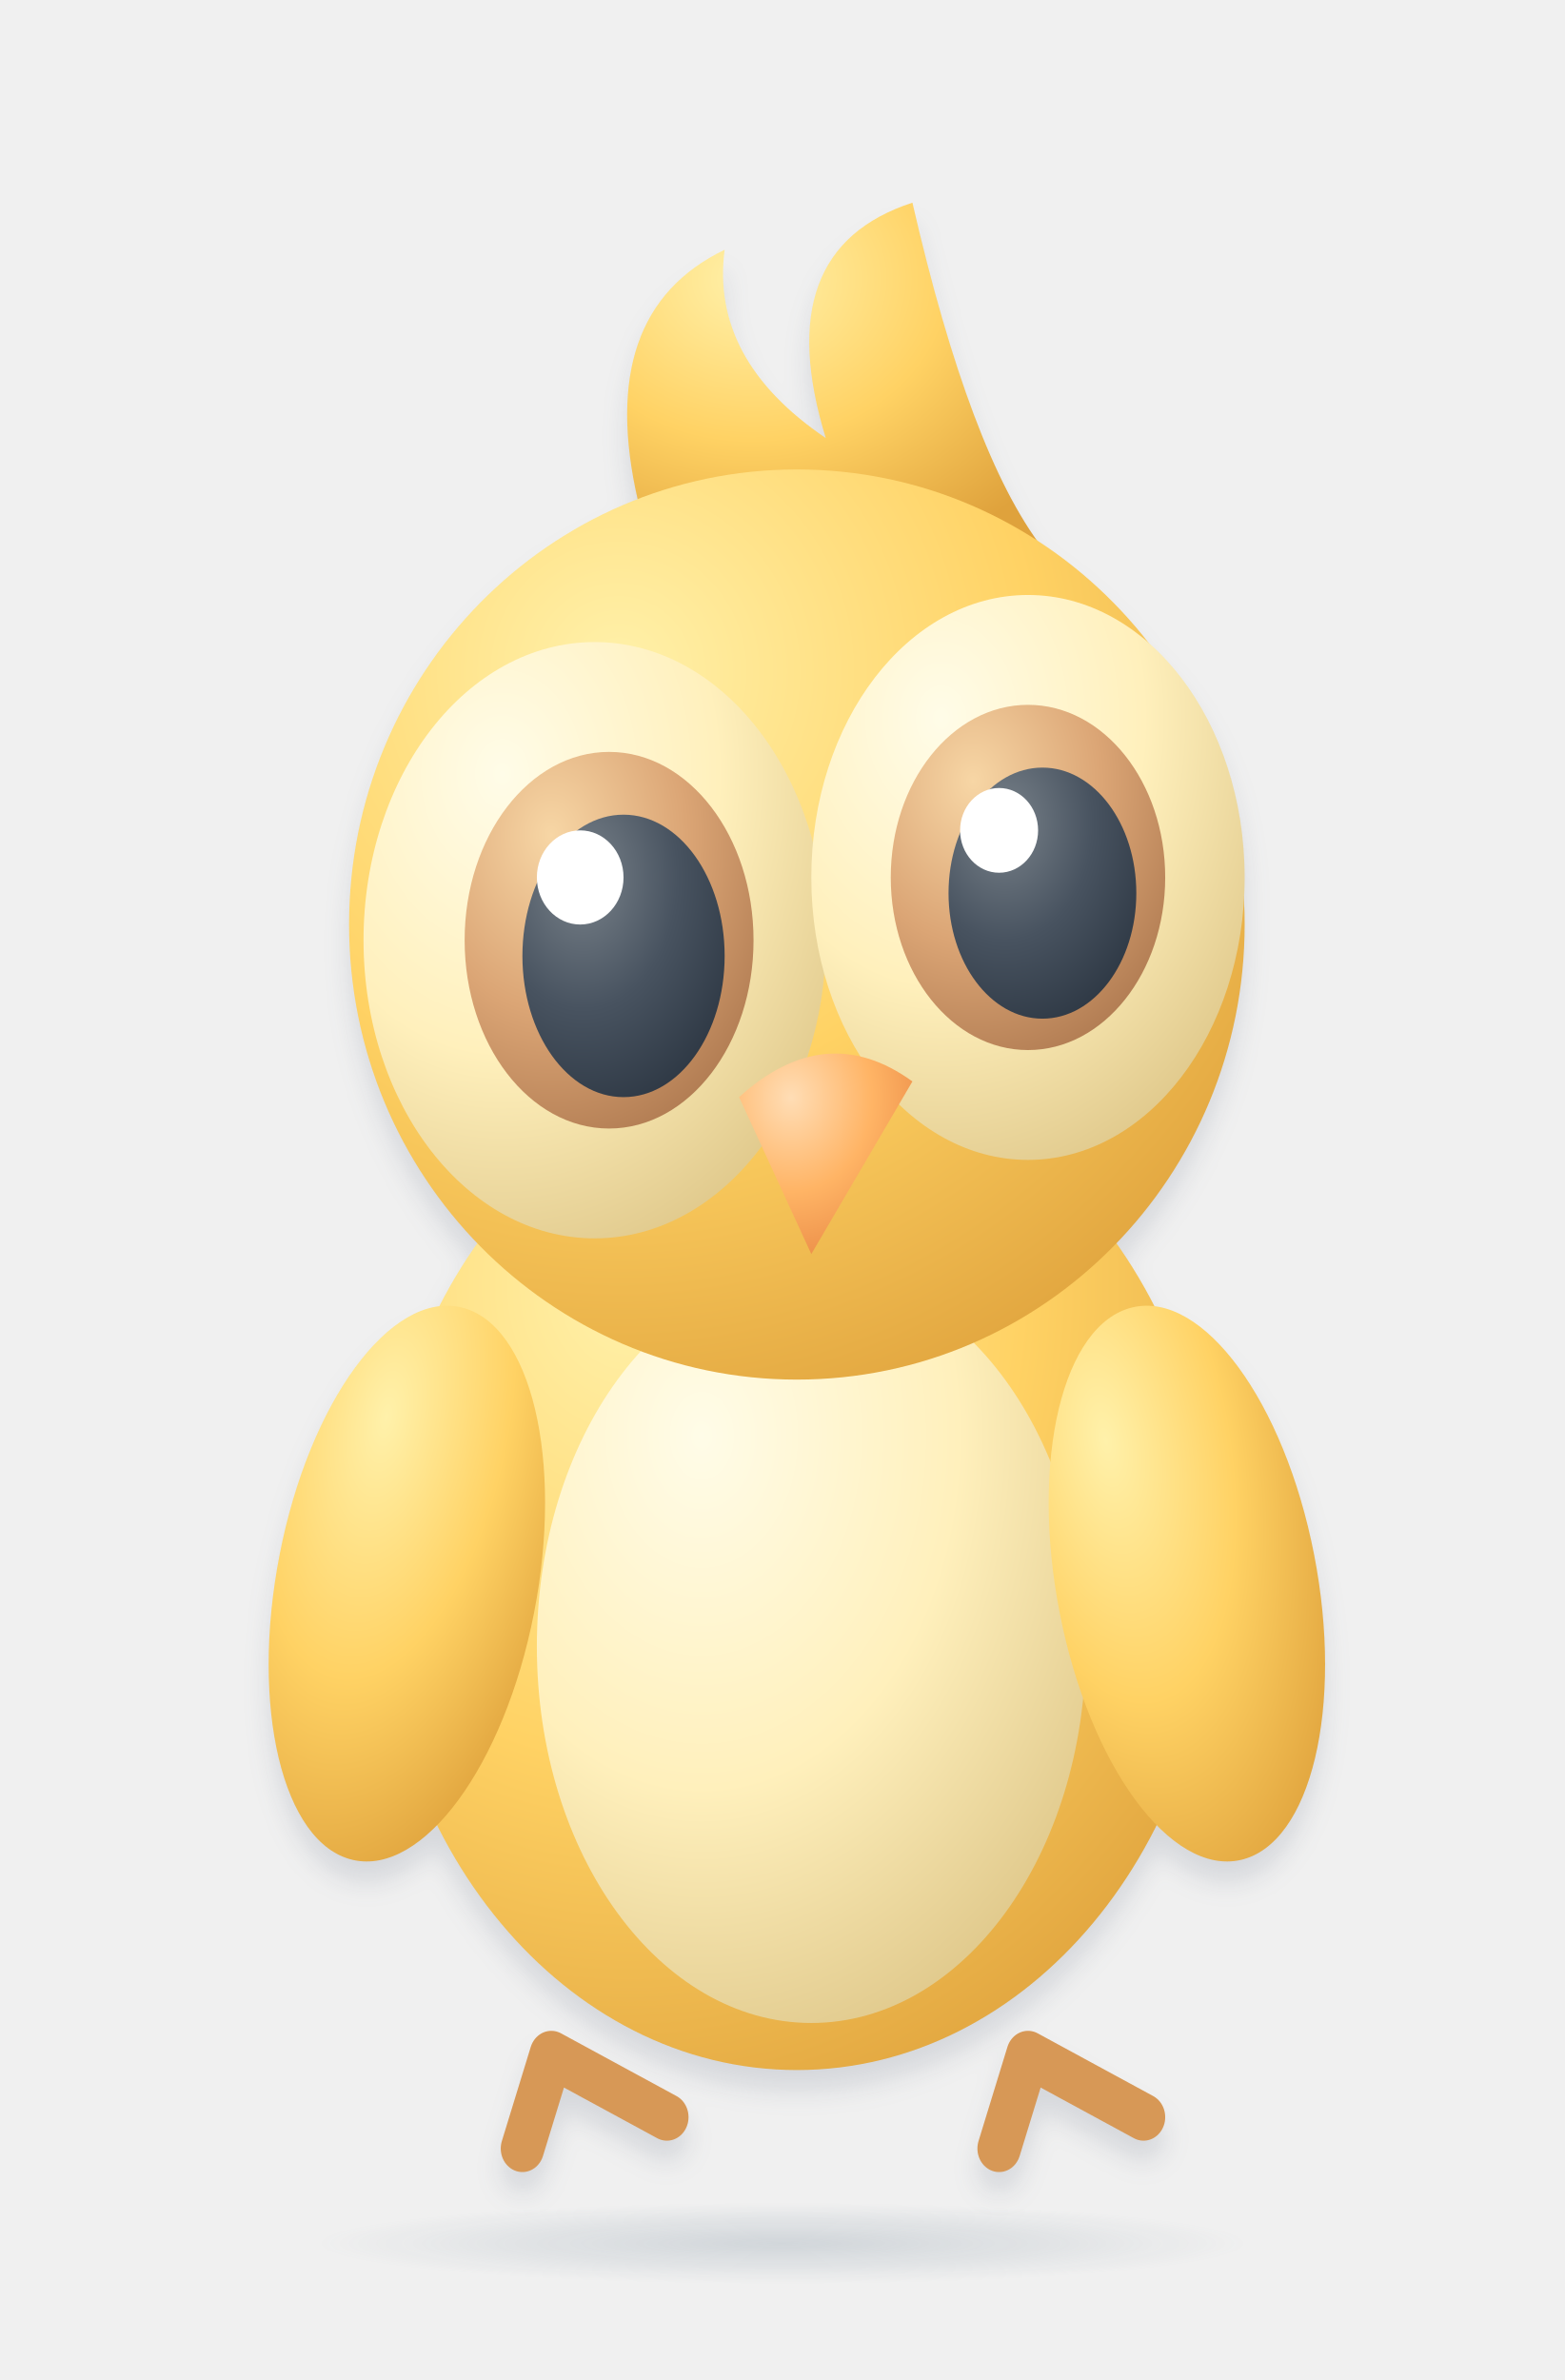
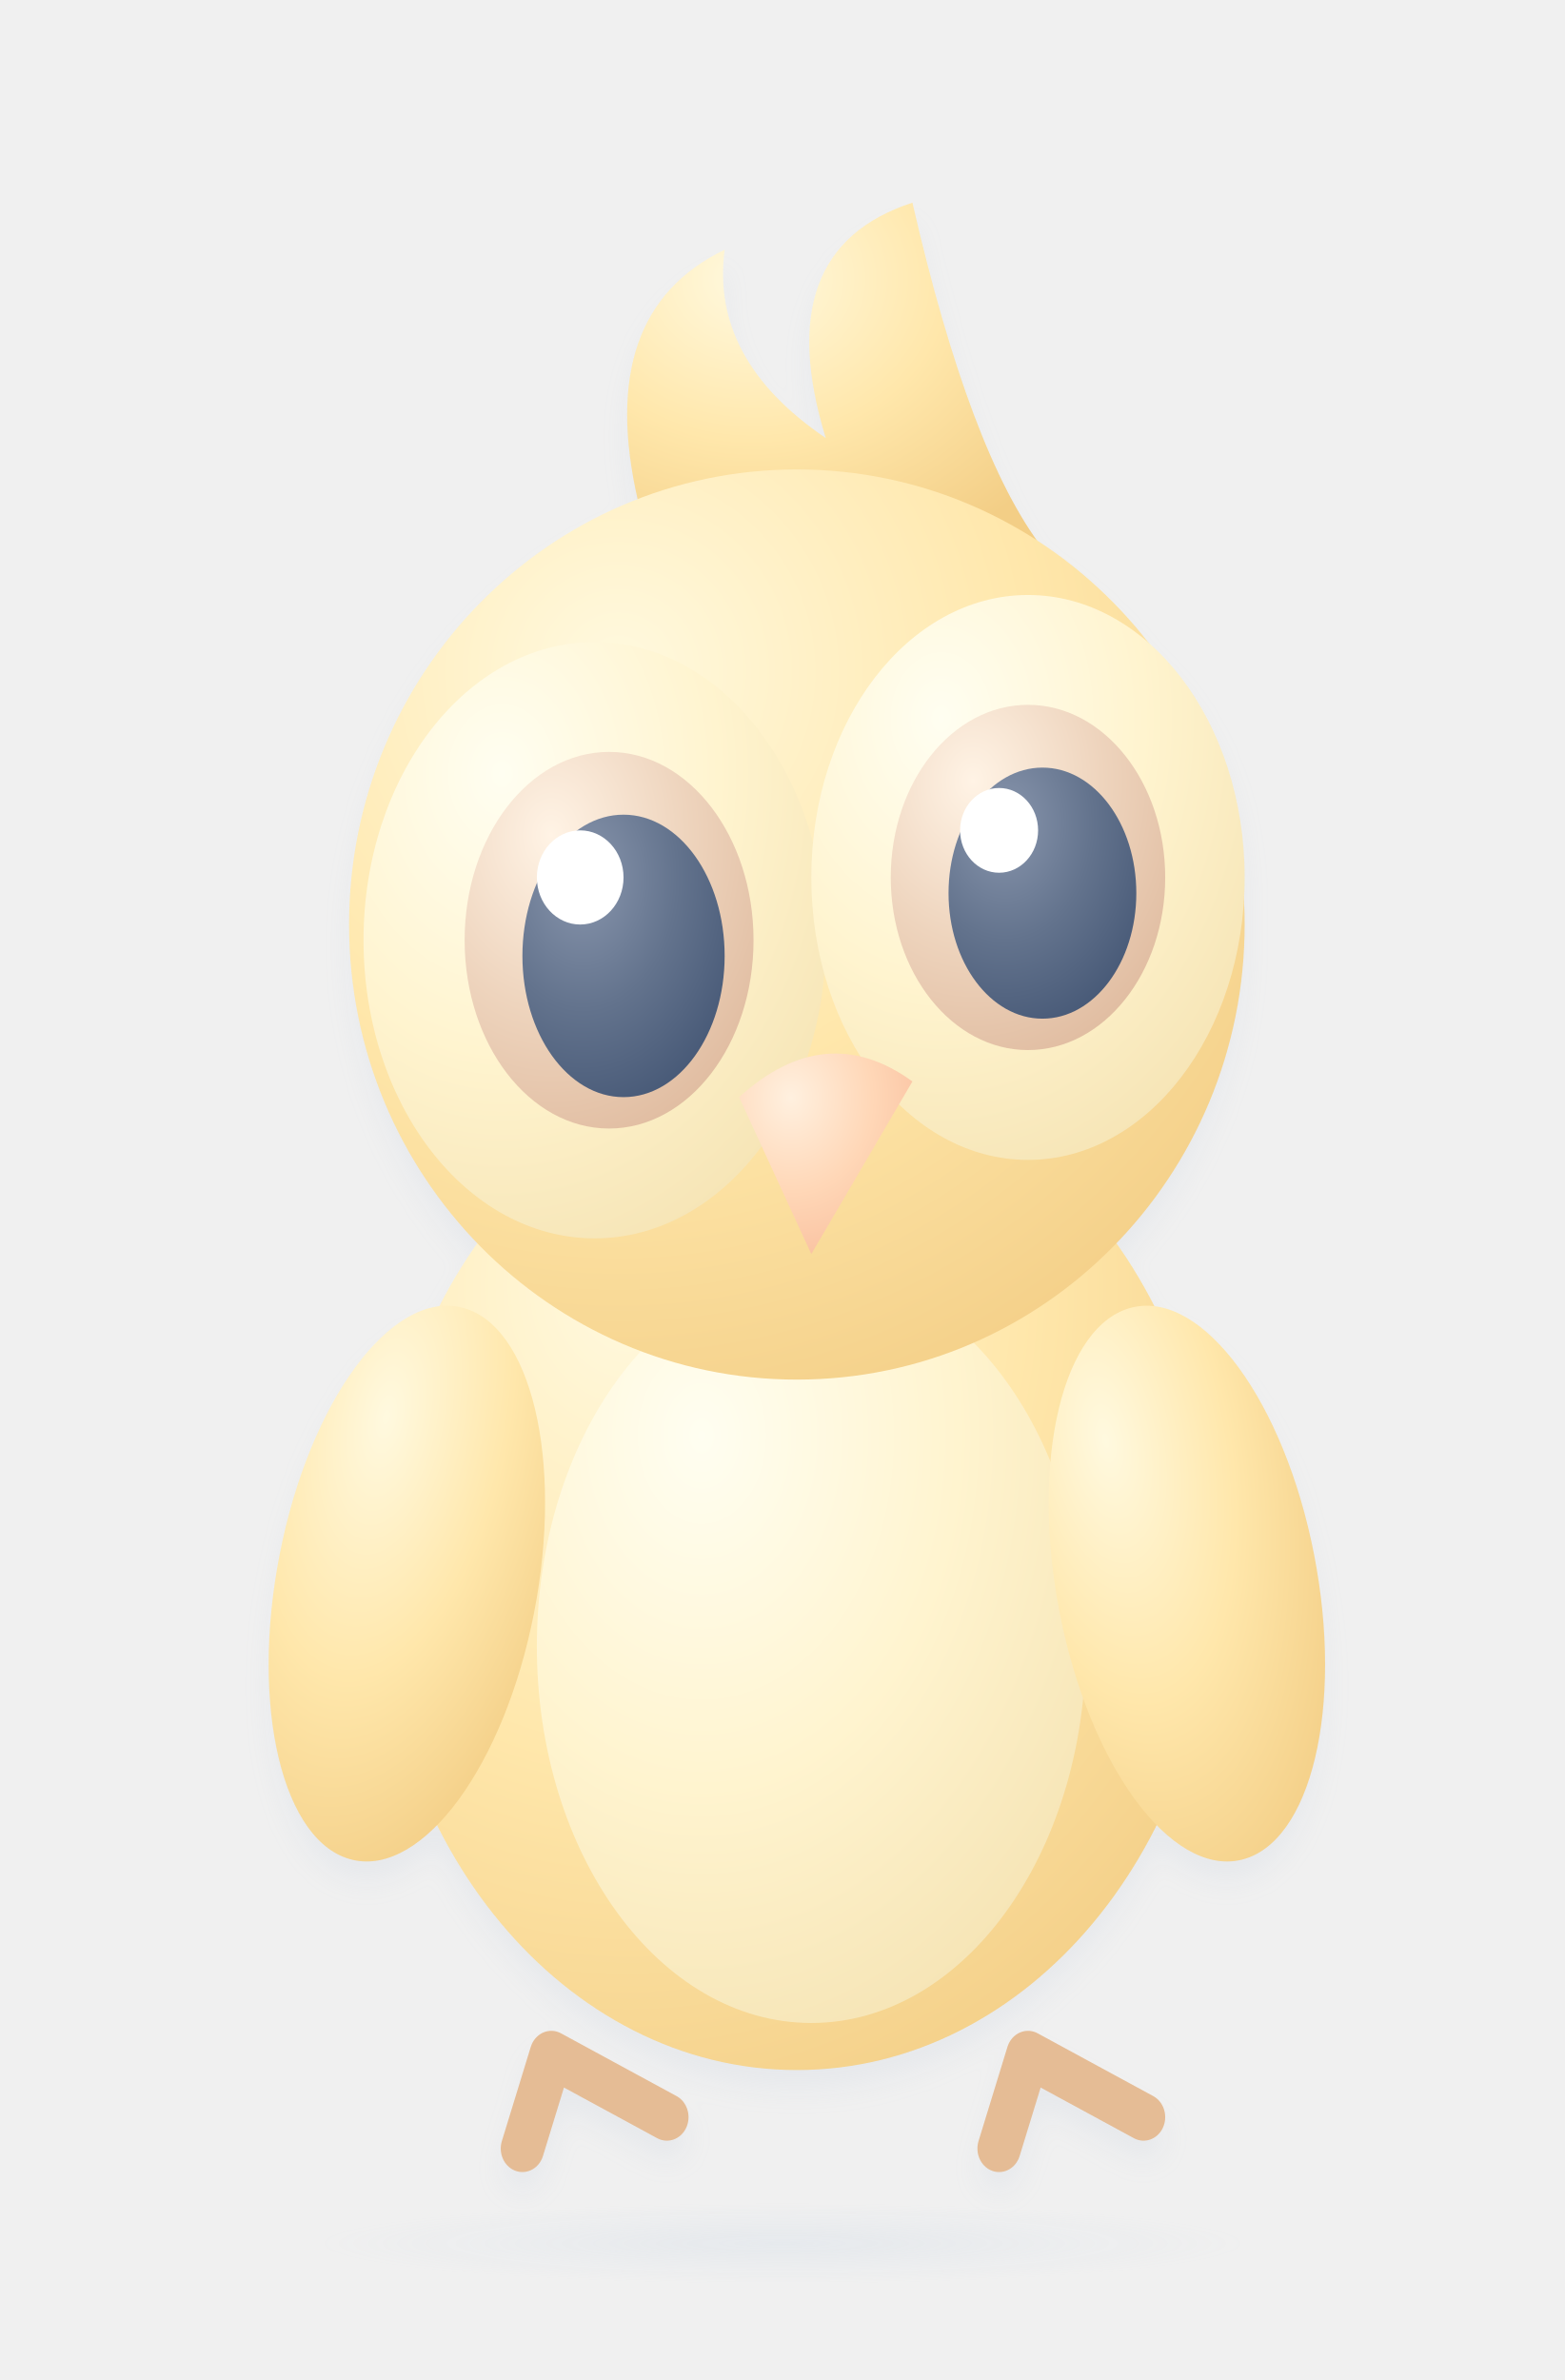
<svg xmlns="http://www.w3.org/2000/svg" viewBox="-4 -3 104 156" width="96" height="146" preserveAspectRatio="xMidYMid meet">
  <defs>
    <radialGradient id="gold" cx="30%" cy="22%" r="90%">
-       <stop stop-color="#fff1aa" />
-       <stop offset=".52" stop-color="#ffd264" />
-       <stop offset="1" stop-color="#dfa23c" />
+       <stop stop-color="#fff9df" />
+       <stop offset=".52" stop-color="#ffe7ab" />
+       <stop offset="1" stop-color="#f3ce86" />
    </radialGradient>
    <radialGradient id="cream" cx="30%" cy="22%" r="90%">
-       <stop stop-color="#fffce8" />
-       <stop offset=".52" stop-color="#fff0bc" />
-       <stop offset="1" stop-color="#ddc587" />
+       <stop stop-color="#fffef1" />
+       <stop offset=".52" stop-color="#fff4cf" />
+       <stop offset="1" stop-color="#f5e3b3" />
    </radialGradient>
    <radialGradient id="brown" cx="30%" cy="22%" r="90%">
-       <stop stop-color="#f7d6a5" />
-       <stop offset=".52" stop-color="#dba575" />
-       <stop offset="1" stop-color="#ad784f" />
+       <stop stop-color="#fff3e5" />
+       <stop offset=".52" stop-color="#eed4bd" />
+       <stop offset="1" stop-color="#dfba9e" />
    </radialGradient>
    <radialGradient id="dark" cx="30%" cy="22%" r="90%">
-       <stop stop-color="#79828a" />
-       <stop offset=".52" stop-color="#485360" />
-       <stop offset="1" stop-color="#2c3642" />
+       <stop stop-color="#8996ad" />
+       <stop offset=".52" stop-color="#63738d" />
+       <stop offset="1" stop-color="#455775" />
    </radialGradient>
    <radialGradient id="orange" cx="30%" cy="22%" r="90%">
-       <stop stop-color="#ffddb5" />
-       <stop offset=".52" stop-color="#ffb465" />
-       <stop offset="1" stop-color="#e88743" />
+       <stop stop-color="#fff0df" />
+       <stop offset=".52" stop-color="#ffd7b7" />
+       <stop offset="1" stop-color="#f8bd9c" />
    </radialGradient>
    <radialGradient id="floor-shadow">
-       <stop stop-color="#456077" stop-opacity=".18" />
-       <stop offset=".6" stop-color="#456077" stop-opacity=".08" />
-       <stop offset="1" stop-color="#456077" stop-opacity="0" />
+       <stop stop-color="#9db9d8" stop-opacity=".12" />
+       <stop offset=".6" stop-color="#9db9d8" stop-opacity=".05" />
+       <stop offset="1" stop-color="#9db9d8" stop-opacity="0" />
    </radialGradient>
    <filter id="object-shadow" filterUnits="userSpaceOnUse" x="-10" y="-10" width="116" height="170" color-interpolation-filters="sRGB">
      <feGaussianBlur in="SourceAlpha" stdDeviation=".85" result="soft-shadow" />
      <feOffset in="soft-shadow" dy="1.4" result="offset-shadow" />
-       <feFlood flood-color="#45566c" flood-opacity=".15" />
+       <feFlood flood-color="#96acce" flood-opacity=".10" />
      <feComposite in2="offset-shadow" operator="in" />
      <feMerge>
        <feMergeNode />
        <feMergeNode in="SourceGraphic" />
      </feMerge>
    </filter>
  </defs>
  <ellipse cx="48.0" cy="145" rx="30.72" ry="2.7" fill="url(#floor-shadow)" />
  <g filter="url(#object-shadow)">
    <g transform="scale(0.96 1.042857)">
      <ellipse cx="51" cy="96" rx="29" ry="32" fill="url(#gold)" />
      <ellipse cx="52" cy="101" rx="19" ry="24" fill="url(#cream)" />
      <ellipse cx="24" cy="97" rx="9" ry="18" fill="url(#gold)" transform="rotate(12 24 97)" />
      <ellipse cx="78" cy="97" rx="9" ry="18" fill="url(#gold)" transform="rotate(-12 78 97)" />
      <path d="M40 28 Q37 16 46 12 Q45 19 53 24 Q49 12 59 9 Q63 25 68 31Z" fill="url(#gold)" />
      <ellipse cx="51" cy="55" rx="31" ry="29" fill="url(#gold)" />
      <ellipse cx="37" cy="56" rx="16" ry="19" fill="url(#cream)" />
      <ellipse cx="67" cy="52" rx="15" ry="18" fill="url(#cream)" />
      <ellipse cx="38" cy="56" rx="10" ry="12" fill="url(#brown)" />
      <ellipse cx="67" cy="52" rx="9.5" ry="11" fill="url(#brown)" />
      <ellipse cx="39" cy="57" rx="7" ry="9" fill="url(#dark)" />
      <ellipse cx="68" cy="53" rx="6.5" ry="8" fill="url(#dark)" />
      <circle cx="36" cy="52" r="3" fill="#fff" />
      <circle cx="65" cy="49" r="2.7" fill="#fff" />
      <path d="M47 66 Q53 61 59 65 L52 76Z" fill="url(#orange)" />
-       <path d="M34 127 L32 133 M34 127 L42 131 M67 127 L65 133 M67 127 L75 131" fill="none" stroke="#d79856" stroke-width="3" stroke-linecap="round" stroke-linejoin="round" />
+       <path d="M34 127 L32 133 M34 127 L42 131 M67 127 L65 133 M67 127 L75 131" fill="none" stroke="#e5bc95" stroke-width="3" stroke-linecap="round" stroke-linejoin="round" />
    </g>
  </g>
</svg>
